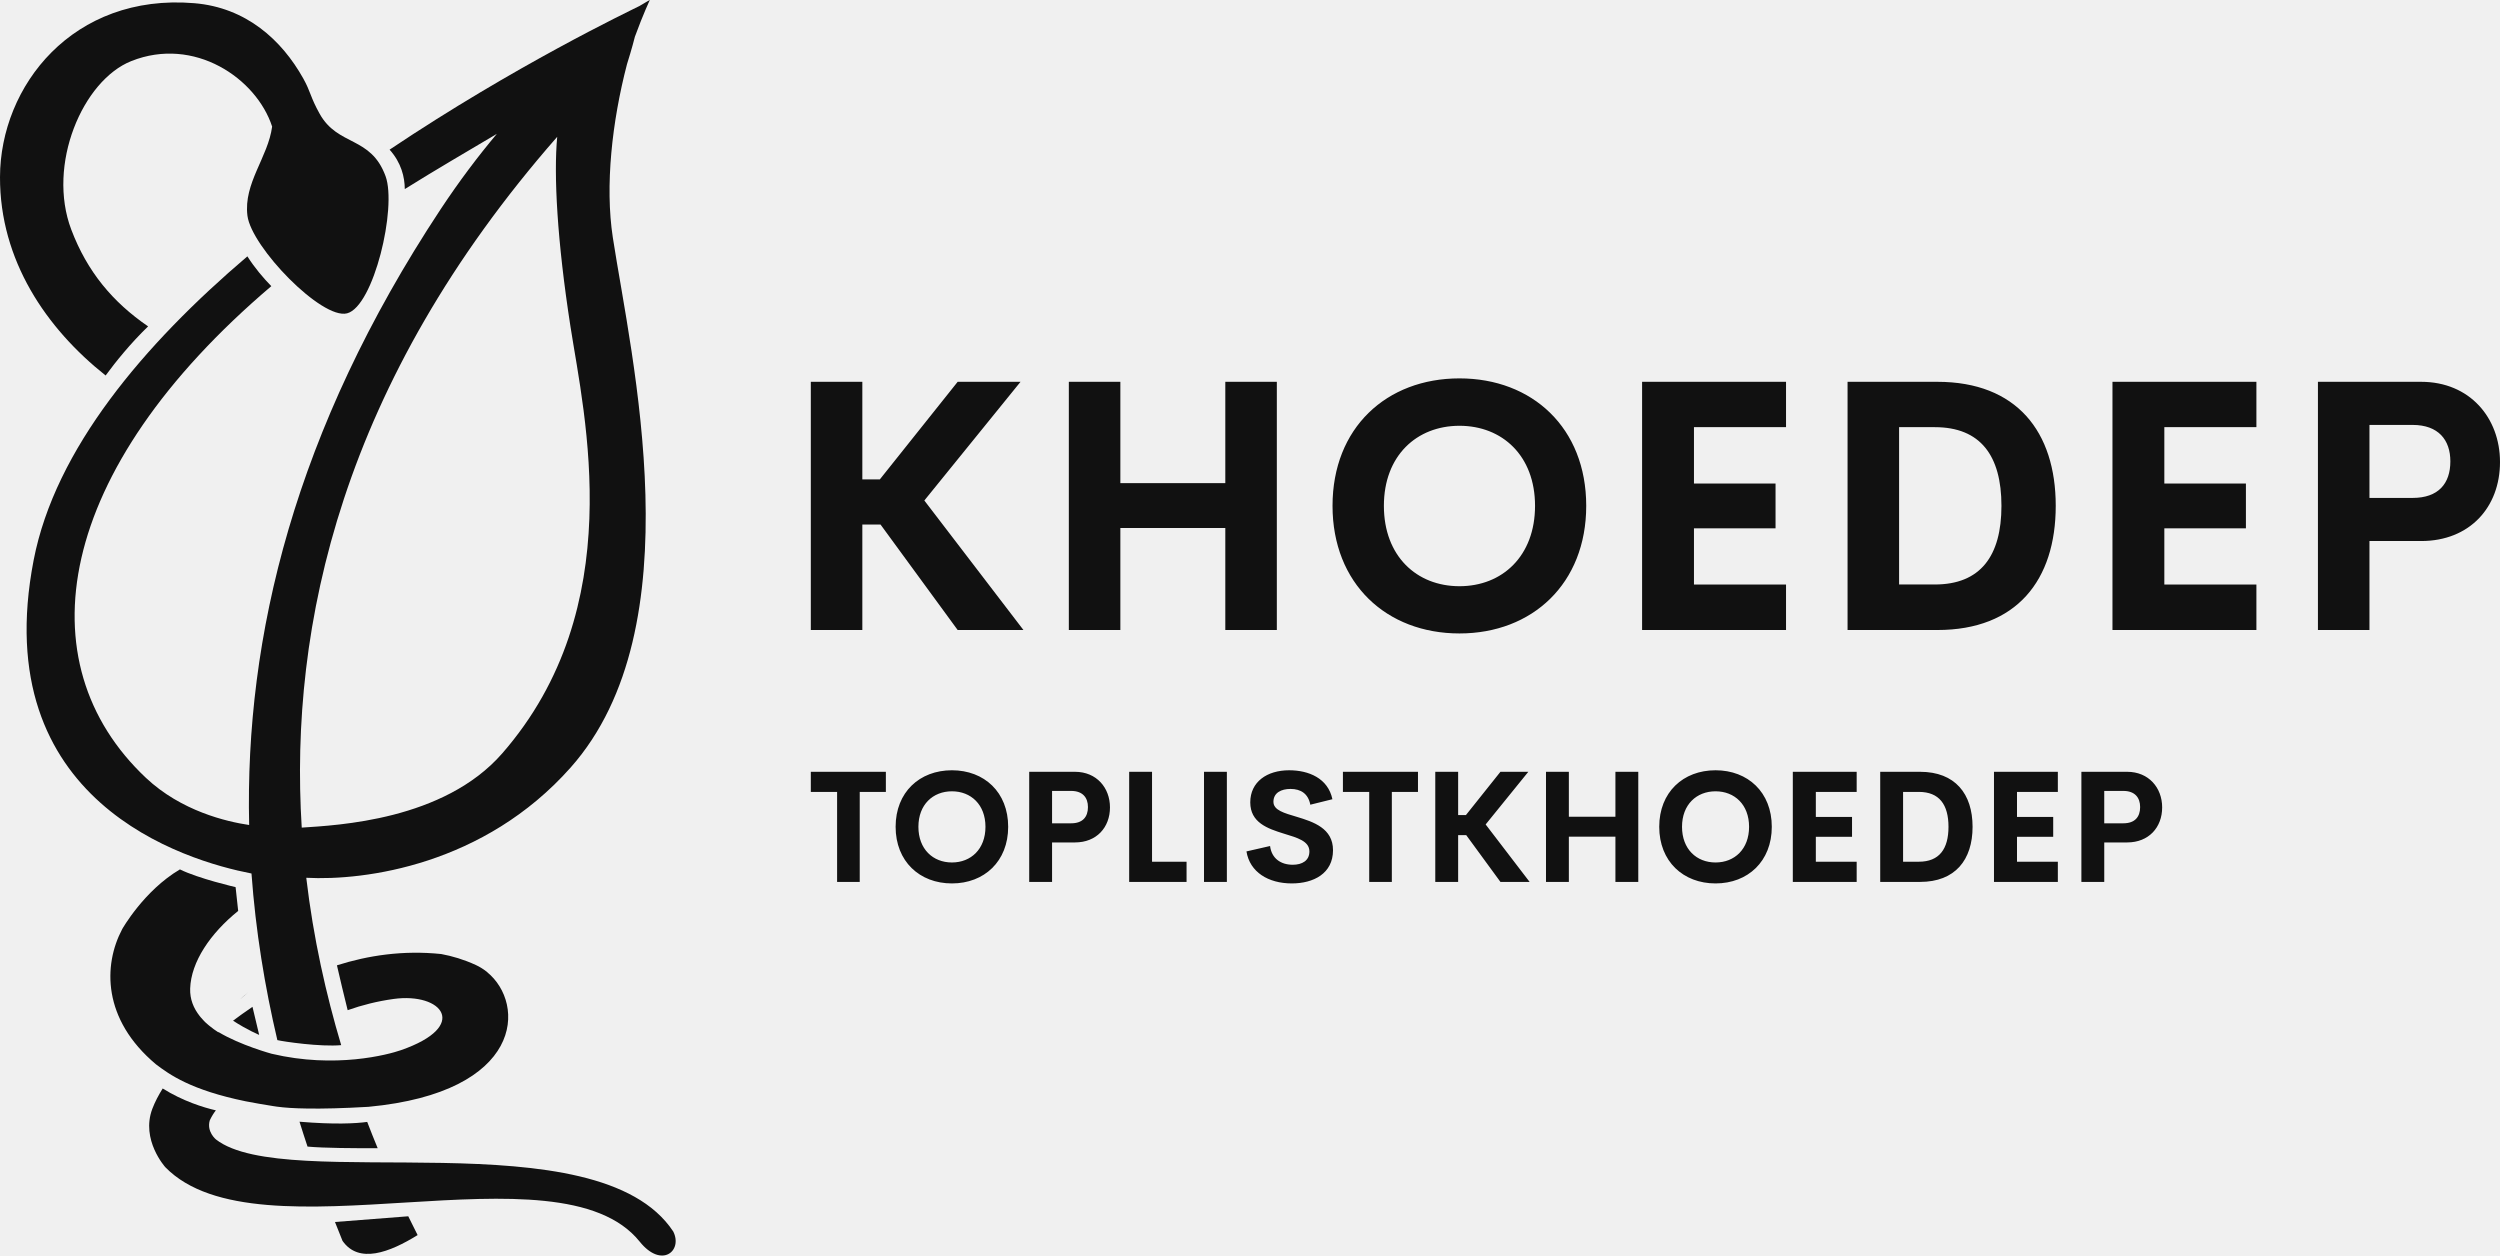
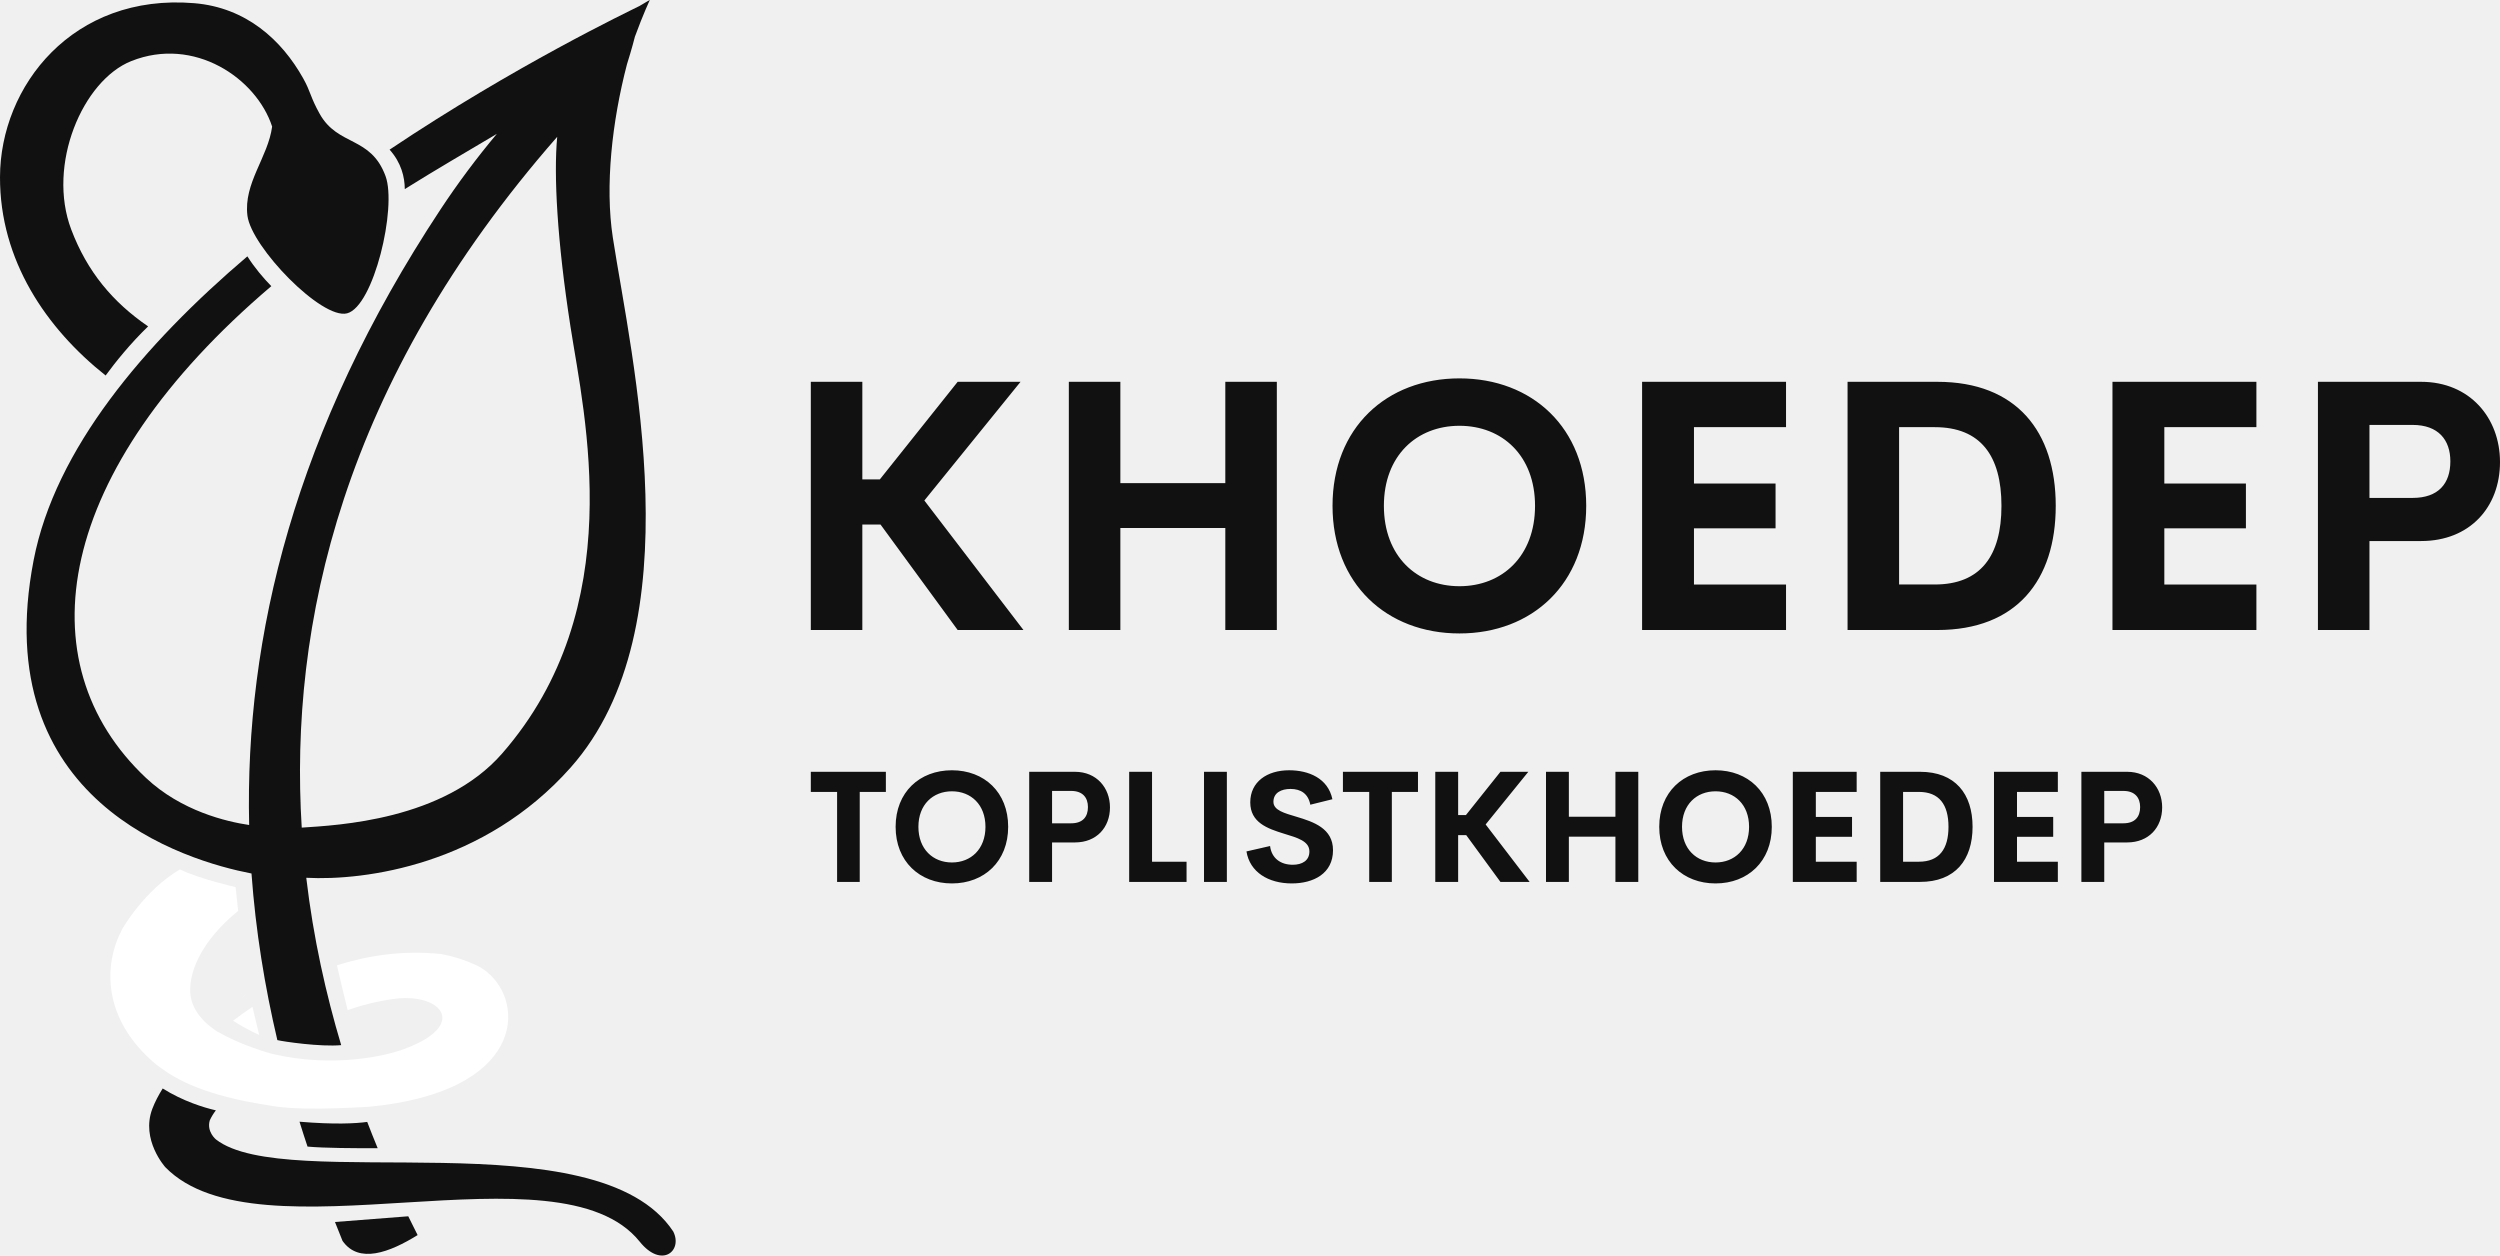
- <svg xmlns="http://www.w3.org/2000/svg" viewBox="0 0 370 185.82" preserveAspectRatio="xMidYMid meet" class="css-g5ufxp" id="ebcbabhc">
-   <defs id="SvgjsDefs1429" />
-   <g id="SvgjsG1430" featurekey="symbolFeature-0" transform="matrix(2.078296,0,0,2.078296,-55.87078,-10.39148)" fill="#111">
-     <g>
-       <path fill="#111" d="M45.339,78.697l-0.476-1.998c-0.521,0.35-0.983,0.685-1.383,0.987   C44.482,78.341,45.339,78.697,45.339,78.697z" />
-       <path fill="#111" d="M44.605,75.62c-0.328,0.265-0.594,0.523-0.594,0.523L44.605,75.62z" />
-       <path fill="#111" d="M44.38,83.426c0.597,0.114,1.313,0.242,1.948,0.34c0.096,0.015,0.19,0.028,0.288,0.043   c0.016,0.001,0.032,0.004,0.048,0.005c0.867,0.12,2.753,0.222,6.46,0.005c11.049-1.039,11.238-7.333,8.437-9.601   c-0.005-0.016-0.021-0.03-0.05-0.042c0-0.002-0.001-0.002-0.001-0.002c-0.23-0.179-0.479-0.333-0.742-0.454   c-0.853-0.391-1.676-0.636-2.468-0.782c-2.738-0.282-5.236,0.109-7.423,0.805c0.198,0.882,0.505,2.146,0.764,3.194   c1.021-0.363,2.107-0.637,3.271-0.799c3.459-0.477,5.452,1.936,0.516,3.649c-0.899,0.312-4.66,1.329-9.2,0.253   c0,0-2.221-0.603-3.785-1.544c-0.006,0.005-0.012,0.009-0.017,0.014c-0.214-0.136-0.414-0.284-0.605-0.439   c-0.035-0.027-0.07-0.056-0.104-0.085c-0.06-0.051-0.119-0.103-0.176-0.155c-0.016-0.016-0.037-0.03-0.052-0.047   c-0.038-0.037-0.065-0.068-0.099-0.103c-0.077-0.079-0.15-0.16-0.218-0.242c-0.026-0.031-0.054-0.063-0.074-0.092   c-0.432-0.55-0.698-1.191-0.673-1.947c0.061-1.91,1.444-3.938,3.419-5.531l-0.184-1.694c0,0-2.635-0.607-3.964-1.263   c-2.569,1.512-4.116,4.26-4.116,4.26l0.001,0.002c-1.346,2.544-1.417,6.413,2.409,9.619C38.944,81.514,40.463,82.624,44.38,83.426z   " />
-       <path fill="#111" d="M74.827,92.699c-5.405-8.178-27.575-2.663-32.564-6.556c0,0-0.683-0.549-0.439-1.366   c0.151-0.312,0.292-0.53,0.431-0.706c-0.895-0.209-2.338-0.654-3.787-1.558c-0.288,0.465-0.547,0.945-0.737,1.448   c-0.837,2.209,0.925,4.158,0.925,4.158c6.639,6.805,28.018-1.88,33.783,5.302C73.996,95.362,75.521,94.079,74.827,92.699z" />
-       <path fill="#111" d="M34.405,31.74c0.723-0.986,1.761-2.274,3.025-3.498c-2.513-1.72-4.333-3.887-5.472-6.893   c-1.748-4.618,0.809-10.622,4.279-12.001c4.477-1.781,8.899,1.219,10.025,4.664c-0.284,2.175-2.047,4.035-1.759,6.345   c0.281,2.248,5.301,7.424,7.097,6.956c1.898-0.496,3.557-7.533,2.74-9.766c-1.055-2.881-3.396-2.108-4.698-4.451   c-0.664-1.191-0.625-1.543-1.164-2.51c-1.532-2.736-4.063-5.053-7.765-5.359c-8.636-0.717-13.815,5.889-13.83,12.387   C26.871,23.539,30.169,28.378,34.405,31.74z" />
-       <path fill="#111" d="M50.737,92.02c0.18,0.449,0.354,0.9,0.537,1.344c1.159,1.659,3.35,0.827,5.348-0.411   c-0.217-0.425-0.44-0.876-0.666-1.339L50.737,92.02z" />
-       <path fill="#111" d="M48.212,84.88c0.184,0.596,0.375,1.185,0.57,1.771c1.155,0.108,3.403,0.122,4.996,0.114   c-0.25-0.607-0.499-1.228-0.745-1.871C52.194,85.01,50.706,85.087,48.212,84.88z" />
-       <path fill="#111" d="M46.634,79.069c0.442,0.106,3.069,0.492,4.546,0.358c-1.079-3.615-1.981-7.609-2.487-11.918   c4.184,0.221,12.667-0.91,18.825-7.85c8.884-10.011,4.32-29.194,3.006-37.74c-0.567-3.695-0.054-8.267,1.006-12.338   c0.349-1.107,0.551-1.905,0.564-1.964C72.688,5.992,73.16,5,73.16,5s-0.267,0.137-0.745,0.431c0.007-0.003,0.018-0.009,0.023-0.012   c-0.006,0.004-0.012,0.01-0.018,0.016c-0.002-0.001-0.003-0.004-0.006-0.004c-0.781,0.393-8.825,4.224-17.787,10.226   c0.838,0.936,1.076,1.958,1.082,2.808c2.185-1.368,4.471-2.693,6.556-3.933c-1.317,1.568-2.672,3.355-4.014,5.384   C47.866,35.641,44.316,50.342,44.626,63.75c-1.592-0.234-4.834-0.986-7.353-3.359c-8.694-8.19-6.537-21.865,8.93-35.013   c-0.563-0.577-1.183-1.302-1.704-2.123c-7.36,6.263-13.688,13.722-15.219,21.629c-3.333,17.219,10.821,21.411,15.512,22.32   C45.089,71.291,45.735,75.246,46.634,79.069z M66.563,14.743c-0.255,2.713-0.006,7.394,0.944,13.51   c0.99,6.378,4.219,19.994-4.863,30.402c-4.164,4.771-11.763,5.113-14.274,5.281C47.475,49.568,51.216,32.267,66.563,14.743z" />
-     </g>
+ <svg xmlns="http://www.w3.org/2000/svg" viewBox="0 0 370 185.82">
+   <g fill="#111">
+     <path fill="#fff" d="m38.357 153.164-.99-4.152a63.874 63.874 0 0 0-2.873 2.051c2.082 1.361 3.863 2.101 3.863 2.101zM36.832 146.77c-.682.55-1.235 1.086-1.235 1.086l1.235-1.087z" />
+     <path fill="#fff" d="M36.364 162.992c1.24.237 2.729.503 4.049.707.199.031.394.058.598.09.033.002.067.008.1.01 1.802.25 5.721.461 13.426.01 22.963-2.16 23.356-15.24 17.534-19.953-.01-.034-.043-.063-.104-.088 0-.004-.002-.004-.002-.004a7.885 7.885 0 0 0-1.542-.943 21.636 21.636 0 0 0-5.13-1.626c-5.69-.586-10.881.227-15.426 1.673.411 1.833 1.05 4.46 1.588 6.638a34.346 34.346 0 0 1 6.798-1.66c7.188-.992 11.33 4.023 1.072 7.584-1.868.648-9.685 2.762-19.12.525 0 0-4.616-1.253-7.867-3.209-.012.01-.025.02-.035.03a13.41 13.41 0 0 1-1.257-.913 5.73 5.73 0 0 1-.216-.176 13.941 13.941 0 0 1-.366-.323c-.034-.033-.077-.062-.108-.097-.08-.077-.135-.142-.206-.214a8.455 8.455 0 0 1-.453-.503c-.054-.065-.112-.131-.154-.191-.898-1.144-1.45-2.476-1.399-4.047.127-3.97 3.001-8.184 7.106-11.495l-.382-3.52s-5.477-1.262-8.239-2.626c-5.339 3.143-8.554 8.854-8.554 8.854l.002.004c-2.797 5.287-2.945 13.328 5.007 19.991 1.982 1.499 5.14 3.806 13.28 5.472z" />
+     <path d="M99.642 182.265c-11.233-16.997-57.31-5.535-67.678-13.626 0 0-1.42-1.14-.912-2.839a7.747 7.747 0 0 1 .896-1.467c-1.86-.434-4.86-1.36-7.87-3.238-.6.966-1.138 1.964-1.533 3.01-1.74 4.59 1.923 8.64 1.923 8.64 13.798 14.144 58.23-3.906 70.21 11.02 3.237 4.034 6.406 1.368 4.964-1.5zM15.633 55.574c1.503-2.05 3.66-4.726 6.287-7.27-5.223-3.575-9.005-8.079-11.373-14.326C6.915 24.38 12.23 11.902 19.44 9.036c9.305-3.701 18.495 2.534 20.835 9.694-.59 4.52-4.254 8.386-3.655 13.186.584 4.672 11.017 15.43 14.75 14.457 3.944-1.03 7.392-15.656 5.694-20.297-2.193-5.987-7.058-4.38-9.764-9.25-1.38-2.475-1.299-3.207-2.42-5.217C41.698 5.923 36.438 1.108 28.744.472 10.795-1.018.03 12.71 0 26.216c-.025 12.314 6.83 22.37 15.633 29.358z" />
+     <path d="M49.576 180.853c.374.934.735 1.87 1.116 2.794 2.409 3.447 6.962 1.718 11.115-.855-.451-.883-.915-1.82-1.385-2.782l-10.846.843zM44.328 166.014c.382 1.239.78 2.463 1.185 3.681 2.4.224 7.072.254 10.383.237a164.927 164.927 0 0 1-1.548-3.889c-1.744.241-4.837.402-10.02-.029zM41.048 153.937c.92.22 6.379 1.023 9.448.744-2.242-7.513-4.117-15.813-5.168-24.769 8.695.46 26.325-1.891 39.124-16.314 18.463-20.806 8.978-60.674 6.247-78.435-1.178-7.68-.112-17.182 2.09-25.642.726-2.301 1.146-3.96 1.173-4.082C95.196 2.062 96.177 0 96.177 0s-.555.285-1.548.896a.503.503 0 0 0 .048-.025.269.269 0 0 0-.038.033c-.004-.002-.006-.008-.012-.008-1.623.817-18.341 8.778-36.967 21.252 1.742 1.946 2.237 4.07 2.249 5.836 4.541-2.843 9.292-5.597 13.625-8.174A122.157 122.157 0 0 0 65.192 31C43.61 63.68 36.231 94.234 36.875 122.1c-3.308-.486-10.046-2.05-15.281-6.981C3.524 98.098 8.008 69.677 40.153 42.352c-1.17-1.2-2.459-2.706-3.542-4.413C21.315 50.956 8.164 66.458 4.981 82.891c-6.926 35.786 22.49 44.498 32.24 46.387.617 8.494 1.96 16.714 3.827 24.66zM82.467 20.25c-.53 5.638-.013 15.367 1.962 28.078 2.057 13.255 8.768 41.553-10.107 63.184-8.654 9.916-24.447 10.626-29.666 10.975-1.86-29.86 5.915-65.817 37.81-102.237z" />
  </g>
-   <g id="SvgjsG1431" featurekey="nameFeature-0" transform="matrix(1.301541,0,0,1.301541,115.2457,41.17983)" fill="#111">
-     <path d="M20.352 40 l-8.77 -11.992 l-2.07 0 l0 11.992 l-5.859 0 l0 -28.223 l5.859 0 l0 11.094 l1.992 0 l8.848 -11.094 l7.148 0 l-10.938 13.496 l11.27 14.727 l-7.481 0 z M50.786 11.777 l5.859 0 l0 28.223 l-5.859 0 l0 -11.602 l-11.934 0 l0 11.602 l-5.859 0 l0 -28.223 l5.859 0 l0 11.523 l11.934 0 l0 -11.523 z M77.412 40.391 c-8.301 0 -14.434 -5.664 -14.434 -14.512 c0 -8.867 6.133 -14.492 14.434 -14.492 c8.281 0 14.414 5.625 14.414 14.492 c0 8.848 -6.133 14.512 -14.414 14.512 z M77.412 35.02 c4.863 0 8.594 -3.418 8.594 -9.141 c0 -5.703 -3.731 -9.102 -8.594 -9.102 s-8.594 3.398 -8.594 9.102 c0 5.723 3.731 9.141 8.594 9.141 z M114.546 16.934 l-10.469 0 l0 6.406 l9.277 0 l0 5.098 l-9.277 0 l0 6.387 l10.469 0 l0 5.176 l-16.367 0 l0 -28.223 l16.367 0 l0 5.156 z M121.543 40 l0 -28.223 l10.215 0 c9.004 0 13.457 5.664 13.457 14.102 c0 8.457 -4.453 14.121 -13.457 14.121 l-10.215 0 z M127.402 34.824 l4.062 0 c5.195 0 7.578 -3.242 7.578 -8.945 s-2.383 -8.945 -7.578 -8.945 l-4.062 0 l0 17.891 z M168.033 16.934 l-10.469 0 l0 6.406 l9.277 0 l0 5.098 l-9.277 0 l0 6.387 l10.469 0 l0 5.176 l-16.367 0 l0 -28.223 l16.367 0 l0 5.156 z M186.768 11.777 c5.527 0 8.965 4.102 8.965 9.121 c0 5.137 -3.438 8.984 -8.965 8.984 l-5.879 0 l0 10.117 l-5.859 0 l0 -28.223 l11.738 0 z M185.791 24.98 c2.93 0 4.297 -1.621 4.297 -4.16 c0 -2.441 -1.367 -4.141 -4.297 -4.141 l-4.902 0 l0 8.301 l4.902 0 z" />
-   </g>
-   <g id="SvgjsG1432" featurekey="sloganFeature-0" transform="matrix(1.154846,0,0,1.154846,119.5486,107.4252)" fill="#111">
-     <path d="M10.01 5.889 l0 2.578 l-3.35 0 l0 11.533 l-2.9 0 l0 -11.533 l-3.369 0 l0 -2.578 l9.619 0 z M18.477 20.195 c-4.15 0 -7.217 -2.832 -7.217 -7.256 c0 -4.434 3.066 -7.246 7.217 -7.246 c4.141 0 7.207 2.812 7.207 7.246 c0 4.424 -3.066 7.256 -7.207 7.256 z M18.477 17.51 c2.432 0 4.297 -1.709 4.297 -4.57 c0 -2.852 -1.865 -4.551 -4.297 -4.551 s-4.297 1.699 -4.297 4.551 c0 2.861 1.865 4.57 4.297 4.57 z M34.248 5.889 c2.764 0 4.482 2.051 4.482 4.561 c0 2.568 -1.719 4.492 -4.482 4.492 l-2.939 0 l0 5.059 l-2.93 0 l0 -14.111 l5.869 0 z M33.76 12.49 c1.465 0 2.148 -0.811 2.148 -2.08 c0 -1.221 -0.684 -2.07 -2.148 -2.07 l-2.451 0 l0 4.15 l2.451 0 z M44.121 17.412 l4.424 0 l0 2.588 l-7.354 0 l0 -14.111 l2.93 0 l0 11.523 z M50.781 20 l0 -14.111 l2.93 0 l0 14.111 l-2.93 0 z M62.041 20.195 c-3.027 0 -5.391 -1.455 -5.82 -4.102 l3.027 -0.693 c0.195 1.582 1.357 2.402 2.91 2.402 c1.191 0 2.139 -0.527 2.129 -1.719 c-0.01 -1.328 -1.572 -1.748 -3.291 -2.275 c-2.07 -0.645 -4.287 -1.406 -4.287 -4.004 c0 -2.627 2.148 -4.111 4.981 -4.111 c2.481 0 4.981 1.006 5.547 3.711 l-2.832 0.703 c-0.264 -1.406 -1.211 -2.022 -2.539 -2.022 c-1.182 0 -2.188 0.488 -2.188 1.65 c0 1.084 1.387 1.445 2.988 1.924 c2.129 0.645 4.648 1.465 4.648 4.277 c0 2.998 -2.51 4.258 -5.273 4.258 z M78.203 5.889 l0 2.578 l-3.35 0 l0 11.533 l-2.9 0 l0 -11.533 l-3.369 0 l0 -2.578 l9.619 0 z M88.77 20 l-4.385 -5.996 l-1.035 0 l0 5.996 l-2.93 0 l0 -14.111 l2.93 0 l0 5.547 l0.996 0 l4.424 -5.547 l3.574 0 l-5.469 6.748 l5.635 7.363 l-3.74 0 z M103.506 5.889 l2.93 0 l0 14.111 l-2.93 0 l0 -5.801 l-5.967 0 l0 5.801 l-2.93 0 l0 -14.111 l2.93 0 l0 5.762 l5.967 0 l0 -5.762 z M116.338 20.195 c-4.15 0 -7.217 -2.832 -7.217 -7.256 c0 -4.434 3.066 -7.246 7.217 -7.246 c4.141 0 7.207 2.812 7.207 7.246 c0 4.424 -3.066 7.256 -7.207 7.256 z M116.338 17.51 c2.432 0 4.297 -1.709 4.297 -4.57 c0 -2.852 -1.865 -4.551 -4.297 -4.551 s-4.297 1.699 -4.297 4.551 c0 2.861 1.865 4.57 4.297 4.57 z M134.424 8.467 l-5.234 0 l0 3.203 l4.639 0 l0 2.549 l-4.639 0 l0 3.193 l5.234 0 l0 2.588 l-8.184 0 l0 -14.111 l8.184 0 l0 2.578 z M137.441 20 l0 -14.111 l5.107 0 c4.502 0 6.729 2.832 6.729 7.051 c0 4.229 -2.227 7.061 -6.729 7.061 l-5.107 0 z M140.371 17.412 l2.031 0 c2.598 0 3.789 -1.621 3.789 -4.473 s-1.191 -4.473 -3.789 -4.473 l-2.031 0 l0 8.945 z M160.205 8.467 l-5.234 0 l0 3.203 l4.639 0 l0 2.549 l-4.639 0 l0 3.193 l5.234 0 l0 2.588 l-8.184 0 l0 -14.111 l8.184 0 l0 2.578 z M169.092 5.889 c2.764 0 4.482 2.051 4.482 4.561 c0 2.568 -1.719 4.492 -4.482 4.492 l-2.939 0 l0 5.059 l-2.93 0 l0 -14.111 l5.869 0 z M168.603 12.49 c1.465 0 2.148 -0.811 2.148 -2.08 c0 -1.221 -0.684 -2.07 -2.148 -2.07 l-2.451 0 l0 4.15 l2.451 0 z" />
-   </g>
+   <path fill="#111" d="M141.735 93.241 130.32 77.633h-2.695v15.608H120V56.508h7.626v14.44h2.593l11.516-14.44h9.304l-14.236 17.566L151.47 93.24h-9.736zm39.61-36.733h7.627v36.733h-7.626v-15.1h-15.533v15.1h-7.626V56.508h7.626v14.998h15.533V56.508zM216 93.75c-10.803 0-18.786-7.372-18.786-18.888C197.214 63.32 205.196 56 216 56c10.779 0 18.76 7.321 18.76 18.862 0 11.516-7.981 18.888-18.76 18.888zm0-6.99c6.33 0 11.186-4.45 11.186-11.898 0-7.423-4.856-11.846-11.186-11.846s-11.185 4.423-11.185 11.846c0 7.449 4.856 11.897 11.185 11.897zm48.333-23.54h-13.626v8.338h12.075v6.635h-12.075v8.313h13.626v6.736H243.03V56.51h21.303v6.71zm9.106 30.021V56.508h13.295c11.72 0 17.515 7.372 17.515 18.354 0 11.008-5.796 18.38-17.515 18.38H273.44zm7.626-6.736h5.288c6.762 0 9.863-4.22 9.863-11.643s-3.101-11.642-9.863-11.642h-5.288v23.285zm52.882-23.285h-13.626v8.338h12.075v6.635h-12.075v8.313h13.626v6.736h-21.302V56.51h21.302v6.71zm24.385-6.712c7.194 0 11.668 5.338 11.668 11.872 0 6.685-4.474 11.693-11.668 11.693h-7.652v13.168h-7.626V56.507h15.278zm-1.272 17.184c3.813 0 5.593-2.11 5.593-5.414 0-3.178-1.78-5.39-5.593-5.39h-6.38v10.804h6.38zM131.109 114.226v2.977h-3.869v13.32h-3.35v-13.32H120v-2.977h11.109zm9.777 16.522c-4.793 0-8.334-3.27-8.334-8.38 0-5.12 3.541-8.368 8.334-8.368 4.782 0 8.323 3.248 8.323 8.368 0 5.109-3.541 8.38-8.323 8.38zm0-3.102c2.808 0 4.962-1.973 4.962-5.278 0-3.293-2.154-5.255-4.962-5.255s-4.962 1.962-4.962 5.255c0 3.305 2.154 5.278 4.962 5.278zm18.214-13.42c3.191 0 5.176 2.368 5.176 5.267 0 2.966-1.985 5.188-5.176 5.188h-3.395v5.841h-3.383v-16.296h6.778zm-.564 7.623c1.691 0 2.48-.936 2.48-2.402 0-1.41-.789-2.39-2.48-2.39h-2.83v4.792h2.83zm11.966 5.684h5.108v2.99h-8.492v-16.297h3.384v13.307zm7.691 2.99v-16.297h3.383v16.296h-3.383zm13.003.225c-3.496 0-6.225-1.68-6.721-4.737l3.496-.8c.225 1.826 1.568 2.773 3.36 2.773 1.377 0 2.47-.609 2.46-1.984-.012-1.534-1.816-2.02-3.801-2.628-2.391-.745-4.951-1.624-4.951-4.624 0-3.034 2.48-4.748 5.751-4.748 2.865 0 5.752 1.162 6.406 4.286l-3.27.812c-.305-1.625-1.399-2.335-2.932-2.335-1.365 0-2.527.564-2.527 1.906 0 1.252 1.602 1.67 3.451 2.222 2.459.744 5.368 1.691 5.368 4.94 0 3.462-2.898 4.916-6.09 4.916zm18.665-16.522v2.977h-3.868v13.32h-3.35v-13.32h-3.89v-2.977h11.108zm12.203 16.296L217 123.598h-1.195v6.924h-3.384v-16.296h3.384v6.406h1.15l5.109-6.406h4.127l-6.315 7.793 6.507 8.503h-4.32zm17.018-16.296h3.384v16.296h-3.384v-6.699h-6.89v6.7h-3.384v-16.297h3.384v6.654h6.89v-6.654zm14.819 16.522c-4.793 0-8.334-3.27-8.334-8.38 0-5.12 3.54-8.368 8.334-8.368 4.782 0 8.323 3.248 8.323 8.368 0 5.109-3.541 8.38-8.323 8.38zm0-3.102c2.808 0 4.962-1.973 4.962-5.278 0-3.293-2.154-5.255-4.962-5.255s-4.962 1.962-4.962 5.255c0 3.305 2.154 5.278 4.962 5.278zm20.887-10.443h-6.045v3.7h5.357v2.943h-5.357v3.688h6.045v2.988h-9.451v-16.296h9.45v2.978zm3.484 13.32v-16.297h5.898c5.2 0 7.77 3.27 7.77 8.143 0 4.883-2.57 8.153-7.77 8.153h-5.898zm3.384-2.99H284c3 0 4.376-1.872 4.376-5.165s-1.376-5.165-4.376-5.165h-2.345v10.33zm22.905-10.33h-6.045v3.7h5.357v2.943h-5.357v3.688h6.045v2.988h-9.45v-16.296h9.45v2.978zm10.263-2.977c3.191 0 5.176 2.368 5.176 5.267 0 2.966-1.985 5.188-5.176 5.188h-3.395v5.841h-3.384v-16.296h6.778zm-.564 7.623c1.691 0 2.48-.936 2.48-2.402 0-1.41-.789-2.39-2.48-2.39h-2.831v4.792h2.83z" />
</svg>
